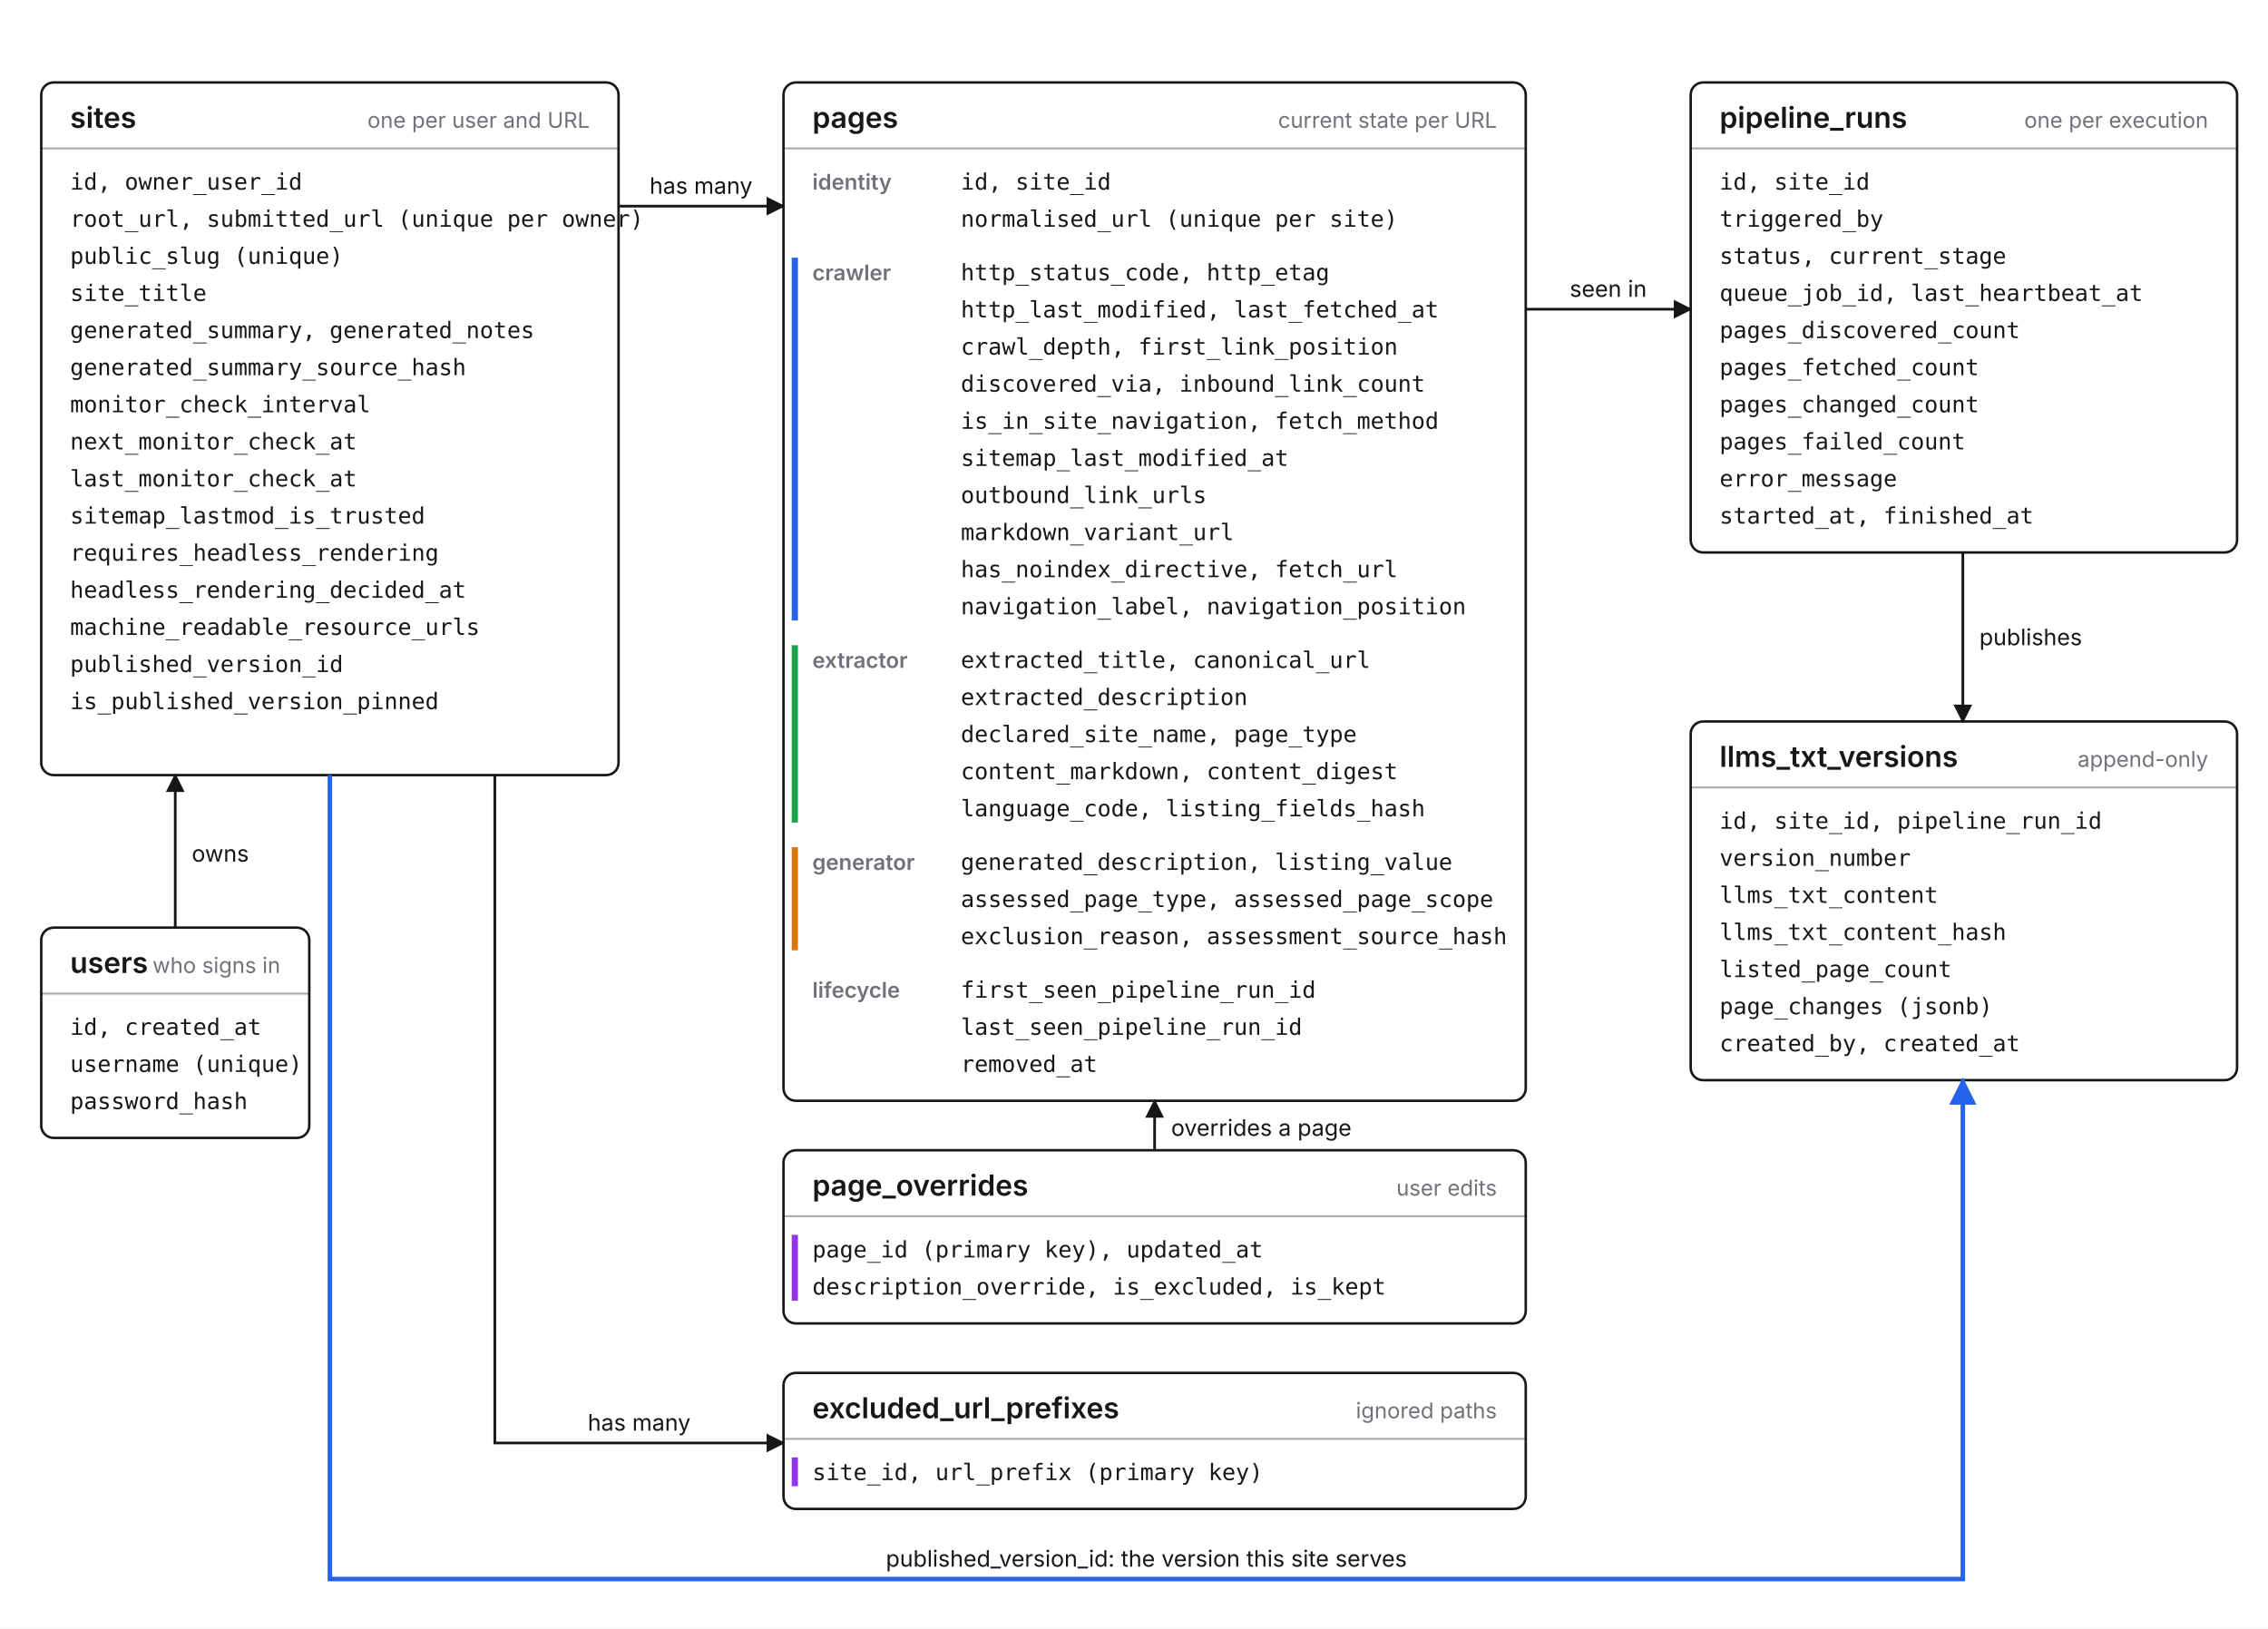
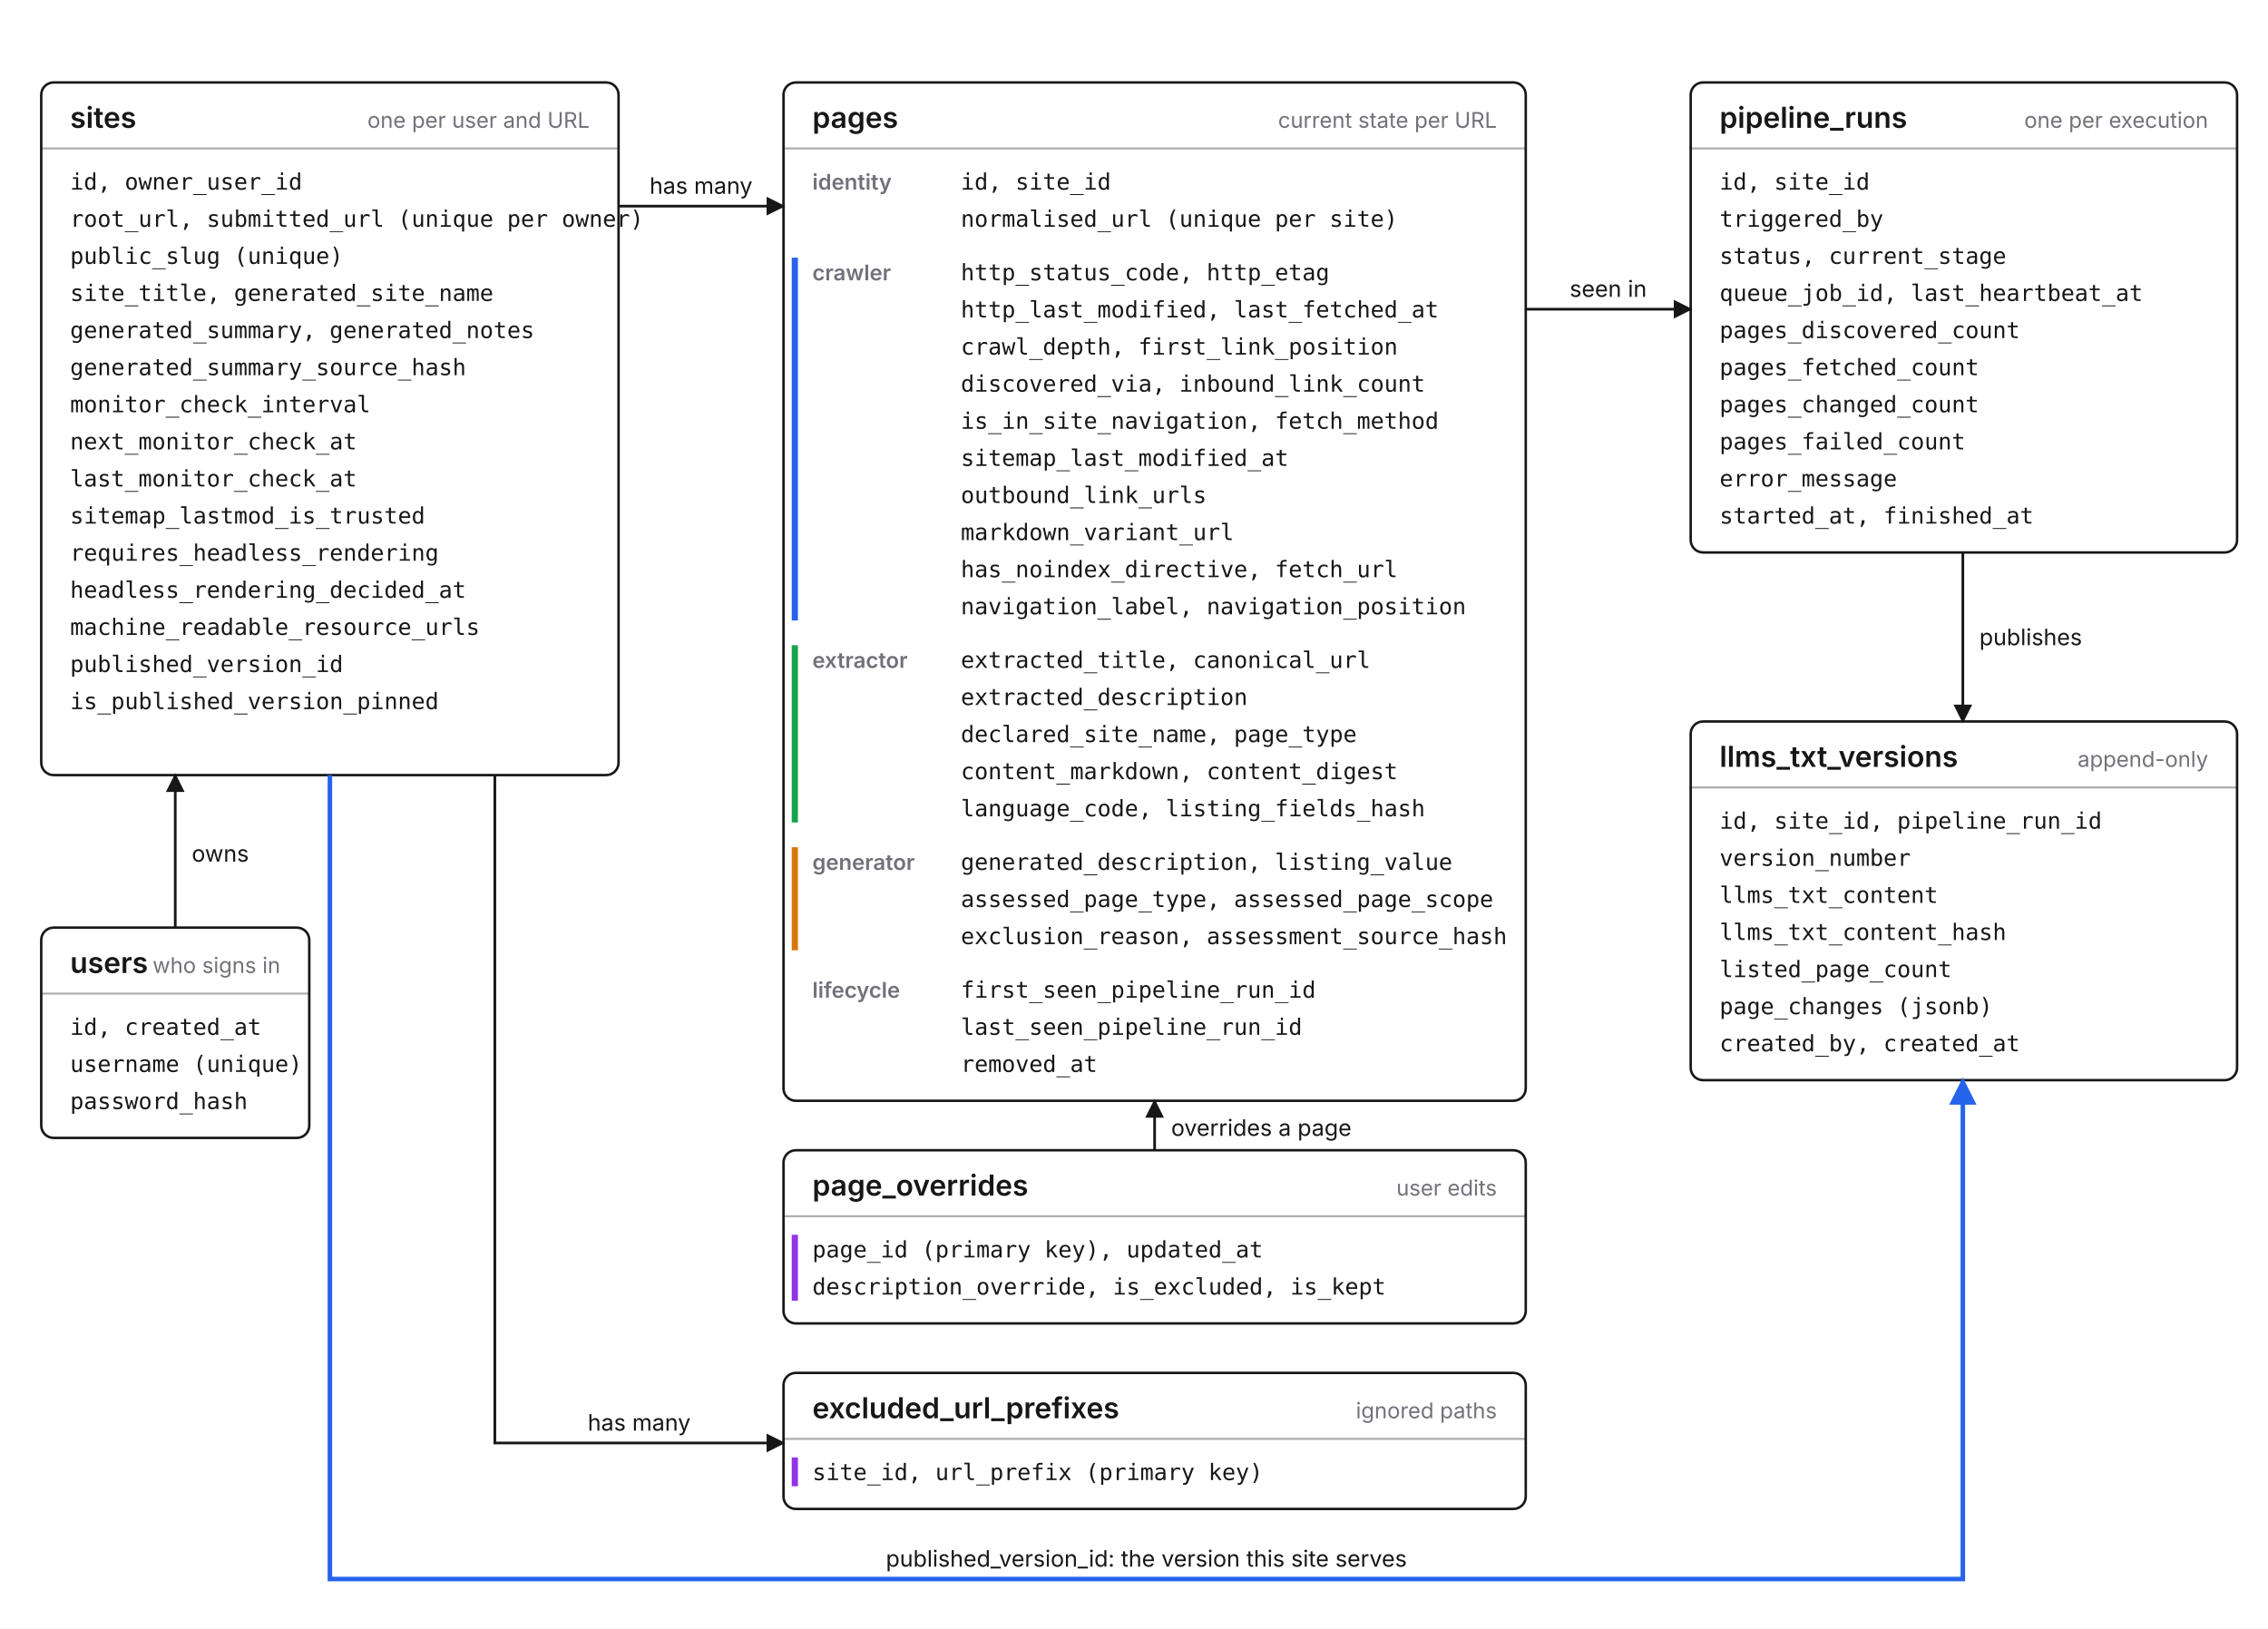
<svg xmlns="http://www.w3.org/2000/svg" width="1100" height="790" style="color:#171717;font-family:system-ui,-apple-system,'Segoe UI',sans-serif" viewBox="0 0 1100 790" role="img" aria-label="Seven tables. A user owns many sites. A site has many pages, runs and llms.txt versions, and points at the version it serves. Users edit pages through page overrides and keep whole paths out through excluded URL prefixes. Nothing is shared between sites.">
  <style>
.b { fill: #fff; stroke: currentColor; stroke-width: 1.2; }
.sep { stroke: currentColor; stroke-width: 1; opacity: .35; }
.ln { fill: none; stroke: currentColor; stroke-width: 1.3; }
.ptr { fill: none; stroke: #2563eb; stroke-width: 2.2; }
.t { fill: currentColor; font-size: 14px; font-weight: 600; }
.n { fill: #71717a; font-size: 10.5px; }
.g { fill: #71717a; font-size: 10.5px; font-weight: 600; }
.f { fill: currentColor; font-size: 11px; font-family: ui-monospace, monospace; }
.l { fill: currentColor; font-size: 11px; }
.c1 { fill: #2563eb; }
.c2 { fill: #16a34a; }
.c3 { fill: #d97706; }
.c4 { fill: #9333ea; }
</style>
  <rect x="0" y="0" width="1100" height="790" fill="#ffffff" />
  <defs>
    <marker id="ar" viewBox="0 0 10 10" refX="9" refY="5" markerWidth="7" markerHeight="7" orient="auto-start-reverse">
      <path d="M0 0 L10 5 L0 10 z" fill="currentColor" />
    </marker>
    <marker id="arp" viewBox="0 0 10 10" refX="9" refY="5" markerWidth="6" markerHeight="6" orient="auto-start-reverse">
      <path d="M0 0 L10 5 L0 10 z" fill="#2563eb" />
    </marker>
  </defs>
  <rect class="b" x="20" y="40" width="280" height="336" rx="6" />
  <text class="t" x="34" y="62">sites</text>
  <text class="n" x="286" y="62" text-anchor="end">one per user and URL</text>
  <line class="sep" x1="20" y1="72" x2="300" y2="72" />
  <text class="f" x="34" y="92">id, owner_user_id</text>
  <text class="f" x="34" y="110">root_url, submitted_url (unique per owner)</text>
  <text class="f" x="34" y="128">public_slug (unique)</text>
-   <text class="f" x="34" y="146">site_title</text>
+   <text class="f" x="34" y="146">site_title, generated_site_name</text>
  <text class="f" x="34" y="164">generated_summary, generated_notes</text>
  <text class="f" x="34" y="182">generated_summary_source_hash</text>
  <text class="f" x="34" y="200">monitor_check_interval</text>
  <text class="f" x="34" y="218">next_monitor_check_at</text>
  <text class="f" x="34" y="236">last_monitor_check_at</text>
  <text class="f" x="34" y="254">sitemap_lastmod_is_trusted</text>
  <text class="f" x="34" y="272">requires_headless_rendering</text>
  <text class="f" x="34" y="290">headless_rendering_decided_at</text>
  <text class="f" x="34" y="308">machine_readable_resource_urls</text>
  <text class="f" x="34" y="326">published_version_id</text>
  <text class="f" x="34" y="344">is_published_version_pinned</text>
  <rect class="b" x="380" y="40" width="360" height="494" rx="6" />
  <text class="t" x="394" y="62">pages</text>
  <text class="n" x="726" y="62" text-anchor="end">current state per URL</text>
  <line class="sep" x1="380" y1="72" x2="740" y2="72" />
  <text class="g" x="394" y="92">identity</text>
  <text class="f" x="466" y="92">id, site_id</text>
  <text class="f" x="466" y="110">normalised_url (unique per site)</text>
  <rect class="c1" x="384" y="125" width="3" height="176" />
  <text class="g" x="394" y="136">crawler</text>
  <text class="f" x="466" y="136">http_status_code, http_etag</text>
  <text class="f" x="466" y="154">http_last_modified, last_fetched_at</text>
  <text class="f" x="466" y="172">crawl_depth, first_link_position</text>
  <text class="f" x="466" y="190">discovered_via, inbound_link_count</text>
  <text class="f" x="466" y="208">is_in_site_navigation, fetch_method</text>
  <text class="f" x="466" y="226">sitemap_last_modified_at</text>
  <text class="f" x="466" y="244">outbound_link_urls</text>
  <text class="f" x="466" y="262">markdown_variant_url</text>
  <text class="f" x="466" y="280">has_noindex_directive, fetch_url</text>
  <text class="f" x="466" y="298">navigation_label, navigation_position</text>
  <rect class="c2" x="384" y="313" width="3" height="86" />
  <text class="g" x="394" y="324">extractor</text>
  <text class="f" x="466" y="324">extracted_title, canonical_url</text>
  <text class="f" x="466" y="342">extracted_description</text>
  <text class="f" x="466" y="360">declared_site_name, page_type</text>
  <text class="f" x="466" y="378">content_markdown, content_digest</text>
  <text class="f" x="466" y="396">language_code, listing_fields_hash</text>
  <rect class="c3" x="384" y="411" width="3" height="50" />
  <text class="g" x="394" y="422">generator</text>
  <text class="f" x="466" y="422">generated_description, listing_value</text>
  <text class="f" x="466" y="440">assessed_page_type, assessed_page_scope</text>
  <text class="f" x="466" y="458">exclusion_reason, assessment_source_hash</text>
  <text class="g" x="394" y="484">lifecycle</text>
  <text class="f" x="466" y="484">first_seen_pipeline_run_id</text>
  <text class="f" x="466" y="502">last_seen_pipeline_run_id</text>
  <text class="f" x="466" y="520">removed_at</text>
  <rect class="b" x="380" y="558" width="360" height="84" rx="6" />
  <rect class="c4" x="384" y="599" width="3" height="32" />
  <text class="t" x="394" y="580">page_overrides</text>
  <text class="n" x="726" y="580" text-anchor="end">user edits</text>
  <line class="sep" x1="380" y1="590" x2="740" y2="590" />
  <text class="f" x="394" y="610">page_id (primary key), updated_at</text>
  <text class="f" x="394" y="628">description_override, is_excluded, is_kept</text>
  <rect class="b" x="380" y="666" width="360" height="66" rx="6" />
  <rect class="c4" x="384" y="707" width="3" height="14" />
  <text class="t" x="394" y="688">excluded_url_prefixes</text>
  <text class="n" x="726" y="688" text-anchor="end">ignored paths</text>
  <line class="sep" x1="380" y1="698" x2="740" y2="698" />
  <text class="f" x="394" y="718">site_id, url_prefix (primary key)</text>
  <rect class="b" x="820" y="40" width="265" height="228" rx="6" />
  <text class="t" x="834" y="62">pipeline_runs</text>
  <text class="n" x="1071" y="62" text-anchor="end">one per execution</text>
  <line class="sep" x1="820" y1="72" x2="1085" y2="72" />
  <text class="f" x="834" y="92">id, site_id</text>
  <text class="f" x="834" y="110">triggered_by</text>
  <text class="f" x="834" y="128">status, current_stage</text>
  <text class="f" x="834" y="146">queue_job_id, last_heartbeat_at</text>
  <text class="f" x="834" y="164">pages_discovered_count</text>
  <text class="f" x="834" y="182">pages_fetched_count</text>
  <text class="f" x="834" y="200">pages_changed_count</text>
  <text class="f" x="834" y="218">pages_failed_count</text>
  <text class="f" x="834" y="236">error_message</text>
  <text class="f" x="834" y="254">started_at, finished_at</text>
  <rect class="b" x="820" y="350" width="265" height="174" rx="6" />
  <text class="t" x="834" y="372">llms_txt_versions</text>
  <text class="n" x="1071" y="372" text-anchor="end">append-only</text>
  <line class="sep" x1="820" y1="382" x2="1085" y2="382" />
  <text class="f" x="834" y="402">id, site_id, pipeline_run_id</text>
  <text class="f" x="834" y="420">version_number</text>
  <text class="f" x="834" y="438">llms_txt_content</text>
  <text class="f" x="834" y="456">llms_txt_content_hash</text>
  <text class="f" x="834" y="474">listed_page_count</text>
  <text class="f" x="834" y="492">page_changes (jsonb)</text>
  <text class="f" x="834" y="510">created_by, created_at</text>
  <rect class="b" x="20" y="450" width="130" height="102" rx="6" />
  <text class="t" x="34" y="472">users</text>
  <text class="n" x="136" y="472" text-anchor="end">who signs in</text>
  <line class="sep" x1="20" y1="482" x2="150" y2="482" />
  <text class="f" x="34" y="502">id, created_at</text>
  <text class="f" x="34" y="520">username (unique)</text>
  <text class="f" x="34" y="538">password_hash</text>
  <line class="ln" x1="85" y1="450" x2="85" y2="376" marker-end="url(#ar)" />
  <text class="l" x="93" y="418">owns</text>
  <line class="ln" x1="300" y1="100" x2="380" y2="100" marker-end="url(#ar)" />
  <text class="l" x="340" y="94" text-anchor="middle">has many</text>
  <line class="ln" x1="740" y1="150" x2="820" y2="150" marker-end="url(#ar)" />
  <text class="l" x="780" y="144" text-anchor="middle">seen in</text>
  <line class="ln" x1="952" y1="268" x2="952" y2="350" marker-end="url(#ar)" />
  <text class="l" x="960" y="313">publishes</text>
  <line class="ln" x1="560" y1="558" x2="560" y2="534" marker-end="url(#ar)" />
  <text class="l" x="568" y="551">overrides a page</text>
  <polyline class="ln" points="240,376 240,700 380,700" marker-end="url(#ar)" />
  <text class="l" x="310" y="694" text-anchor="middle">has many</text>
  <polyline class="ptr" points="160,376 160,766 952,766 952,524" marker-end="url(#arp)" />
  <text class="l" x="556" y="760" text-anchor="middle">published_version_id: the version this site serves</text>
</svg>
